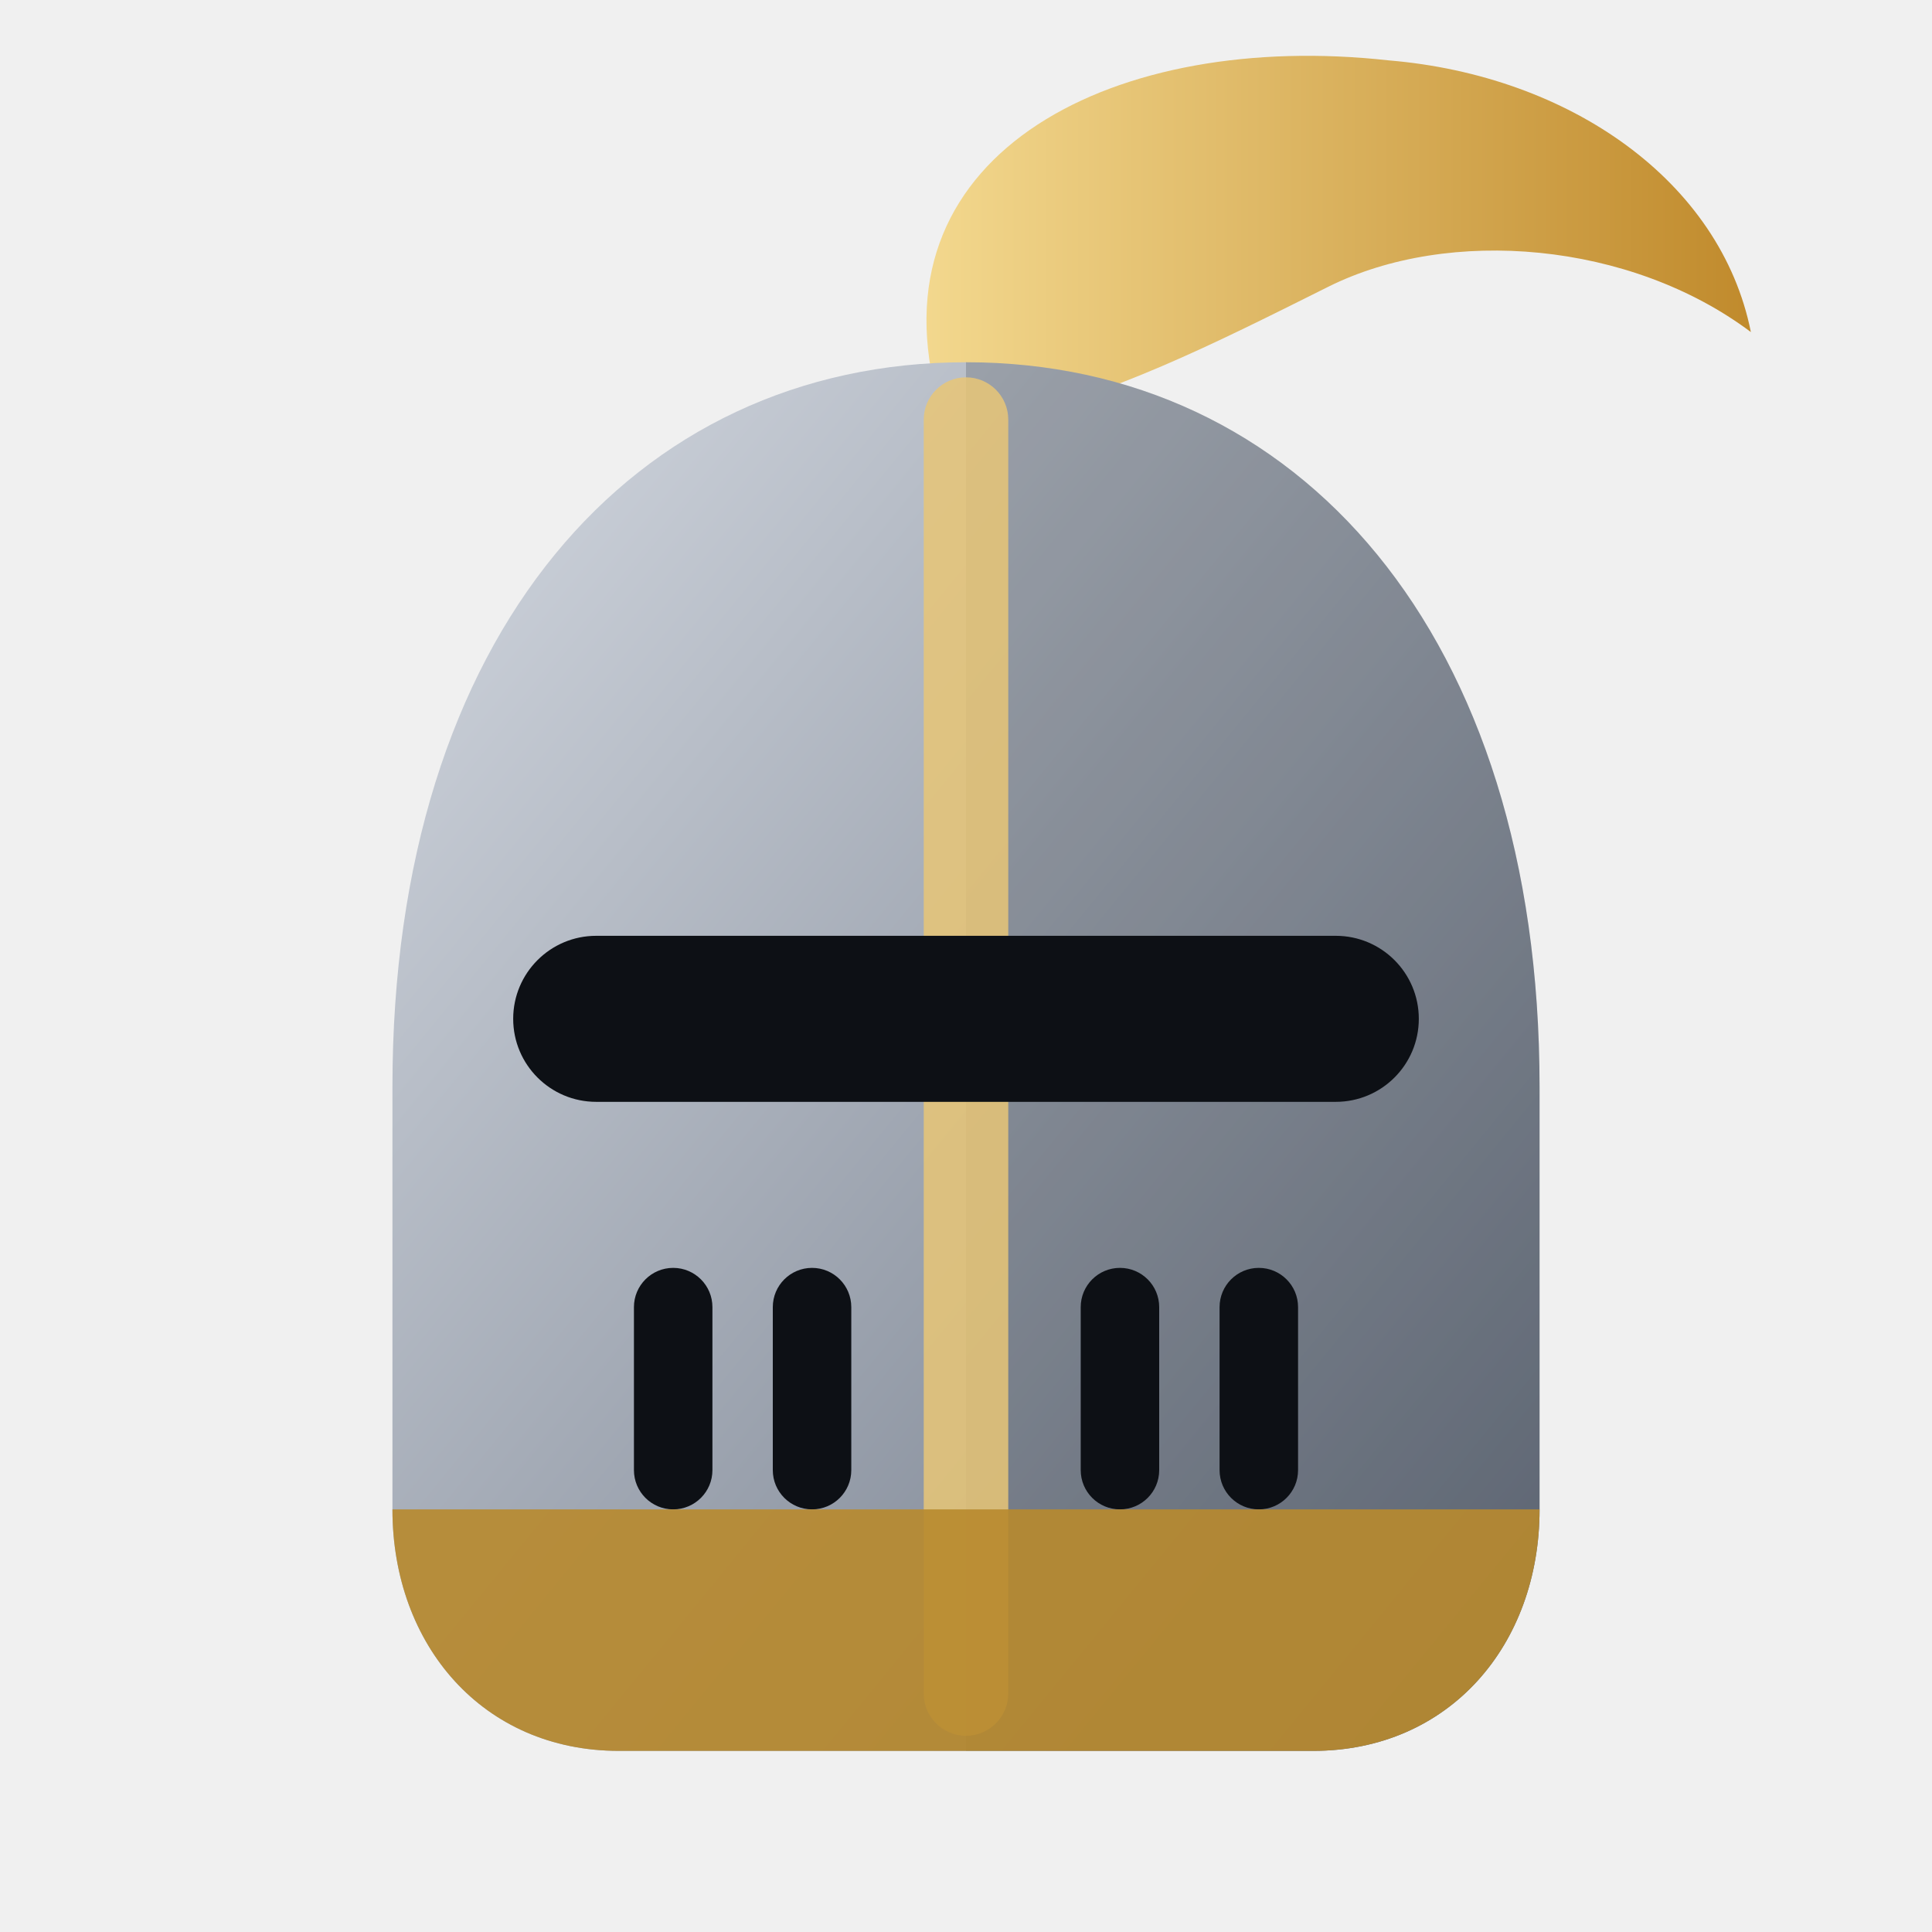
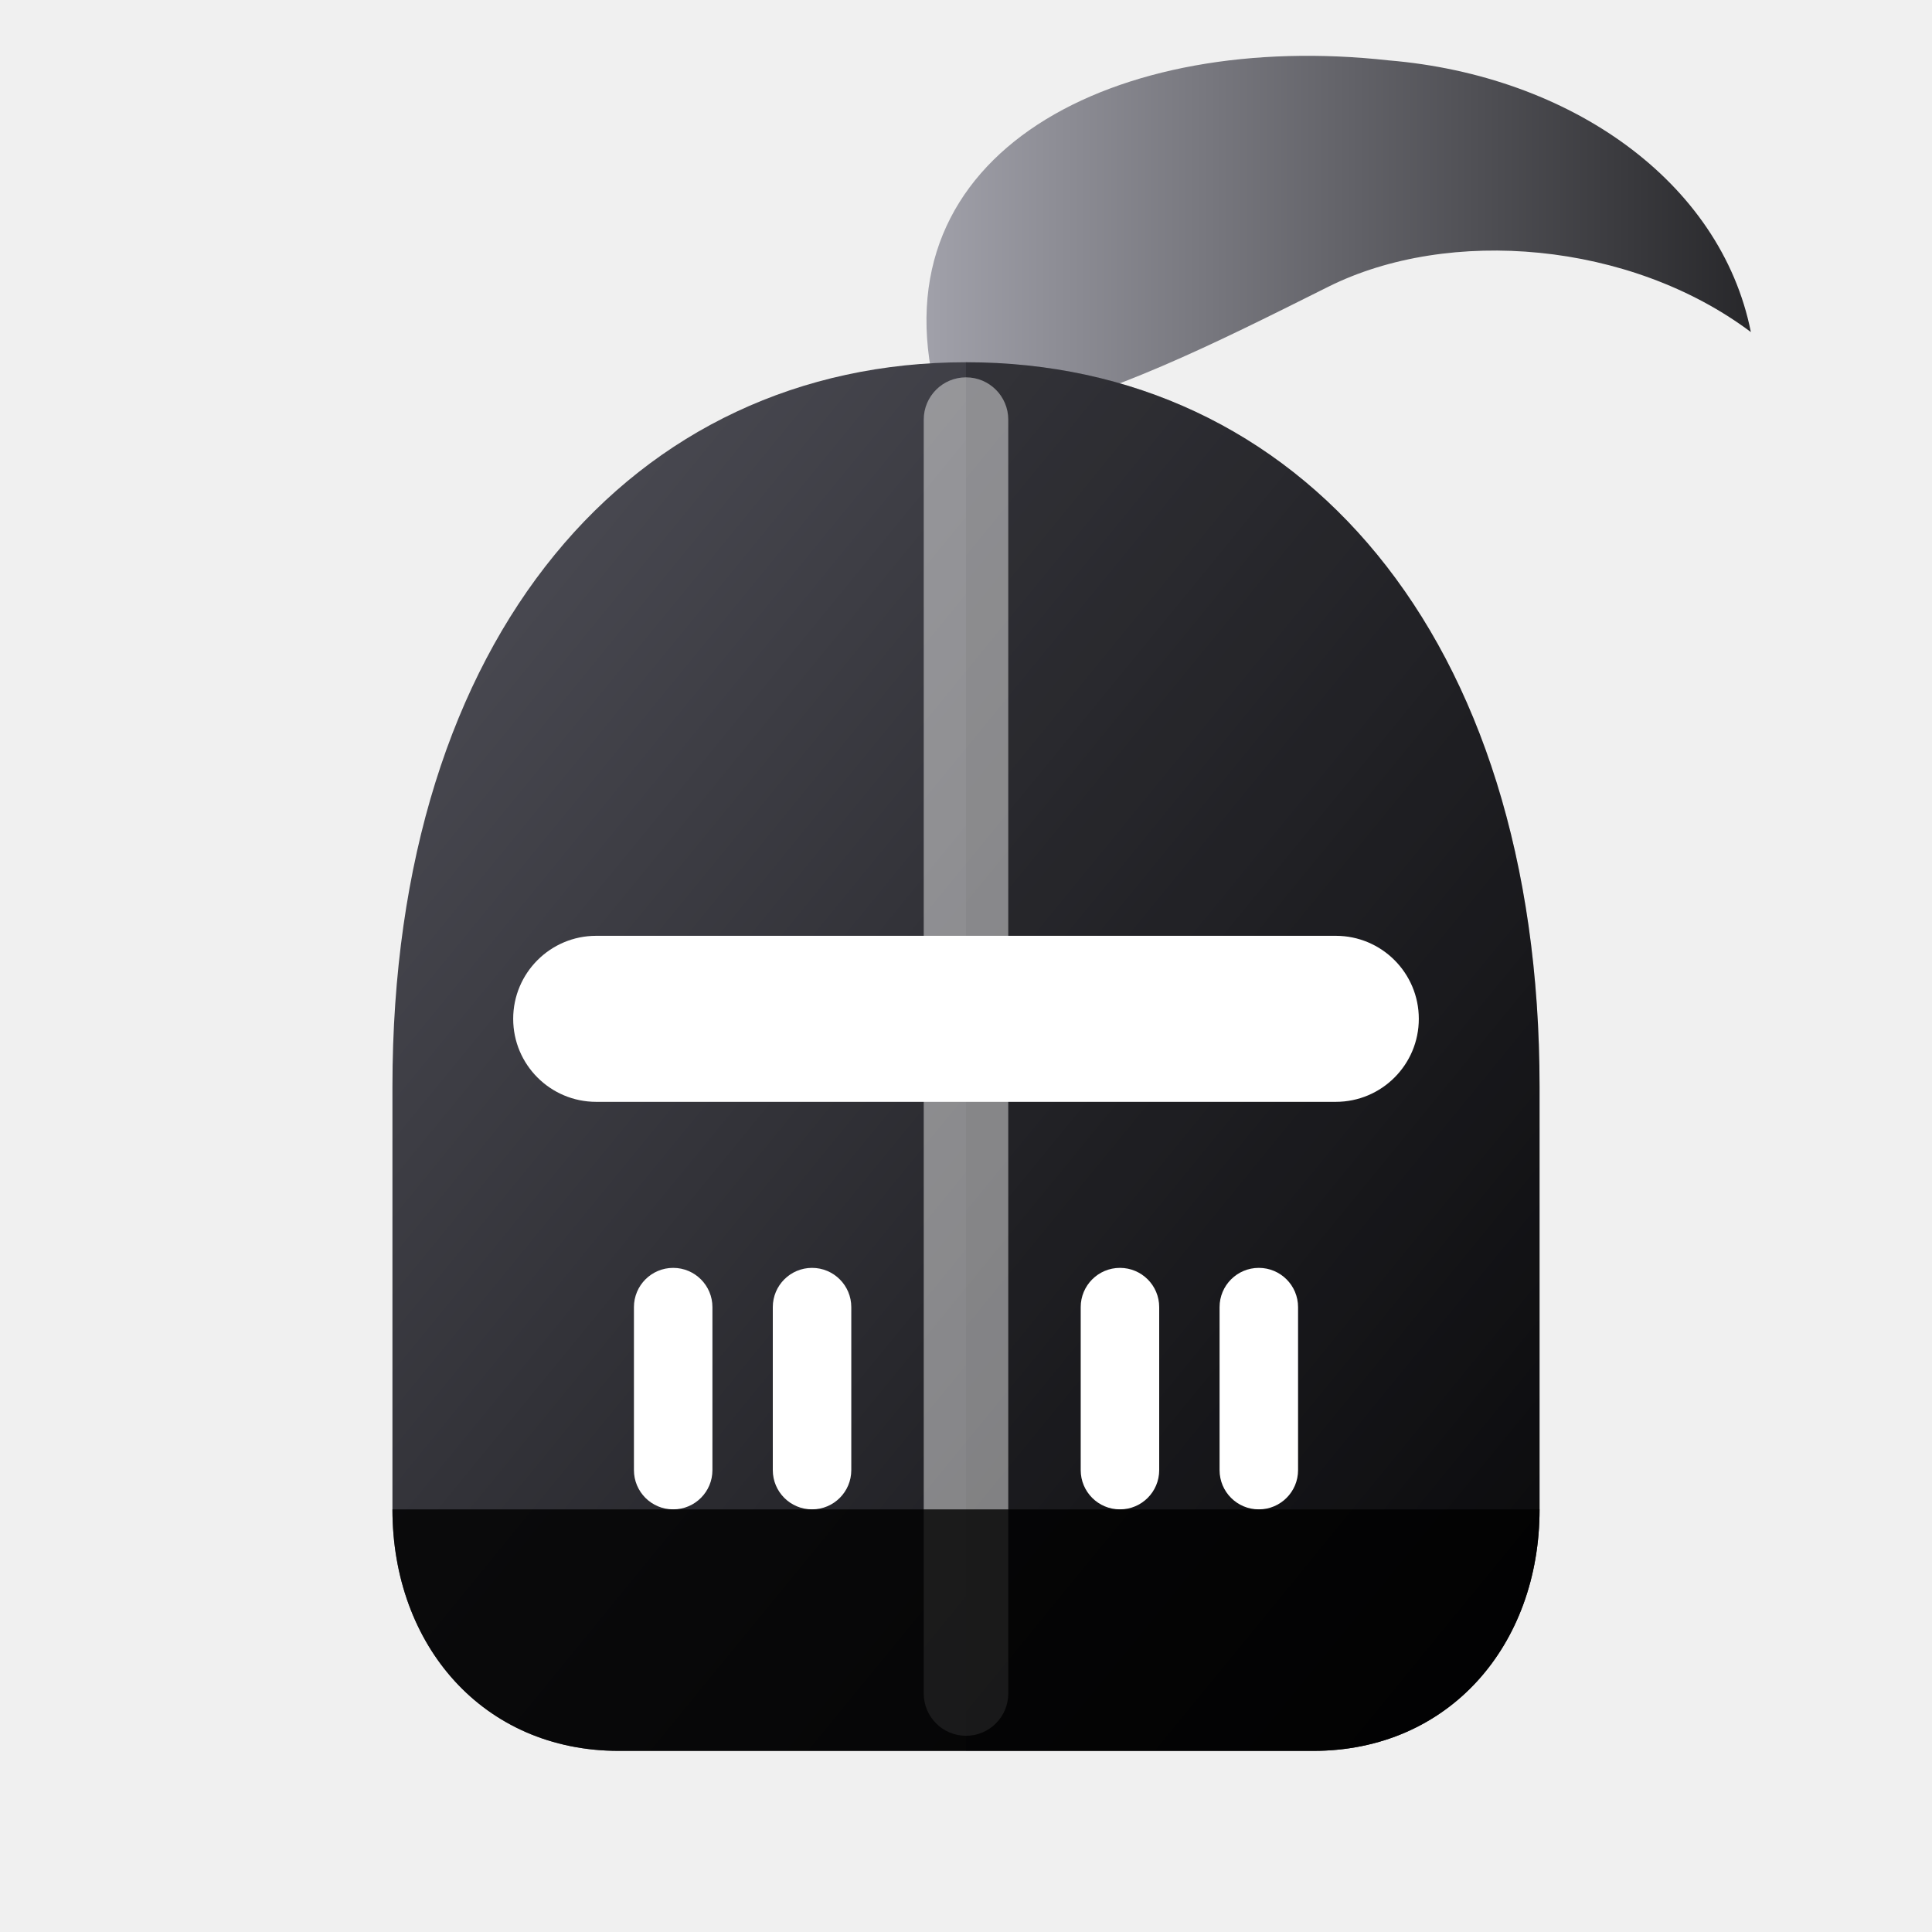
<svg xmlns="http://www.w3.org/2000/svg" viewBox="0 0 64 64">
  <defs>
    <linearGradient id="steel" x1="0" y1="0" x2="1" y2="1">
-       <stop offset="0" stop-color="#D5DAE2" />
-       <stop offset="1" stop-color="#6A7382" />
+       <stop offset="0" stop-color="#52525B" />
+       <stop offset="1" stop-color="#09090B" />
    </linearGradient>
    <linearGradient id="plume" x1="0" y1="0" x2="1" y2="0">
-       <stop offset="0" stop-color="#F3D88E" />
-       <stop offset="1" stop-color="#C08A2C" />
+       <stop offset="0" stop-color="#A1A1AA" />
+       <stop offset="1" stop-color="#27272A" />
    </linearGradient>
  </defs>
  <path d="M31 13 C29 5 37 1 46 2 C52 2.5 57 6 58 11 C54 8 48 7.5 44 9.5 C40 11.5 37 13 33 14 Z" fill="url(#plume)" />
  <path d="M13 36 C13 21 21 12 32 12 C43 12 51 21 51 36 V50 C51 54.5 48 58 43.5 58 H20.5 C16 58 13 54.5 13 50 Z" fill="url(#steel)" />
-   <path d="M32 12 C43 12 51 21 51 36 V50 C51 54.5 48 58 43.5 58 H32 Z" fill="#0D1015" opacity=".18" />
-   <rect x="30.6" y="12.5" width="2.8" height="45" rx="1.4" fill="#E8C677" opacity=".85" />
-   <rect x="17" y="31" width="30" height="5.5" rx="2.75" fill="#0D1015" />
-   <g fill="#0D1015">
+   <path d="M32 12 C43 12 51 21 51 36 V50 C51 54.5 48 58 43.5 58 H32 Z" fill="#000000" opacity=".2" />
+   <rect x="30.6" y="12.5" width="2.8" height="45" rx="1.4" fill="#FFFFFF" opacity=".45" />
+   <rect x="17" y="31" width="30" height="5.5" rx="2.75" fill="#FFFFFF" />
+   <g fill="#FFFFFF">
    <rect x="21" y="42" width="2.6" height="8" rx="1.3" />
    <rect x="25.6" y="42" width="2.6" height="8" rx="1.3" />
    <rect x="35.8" y="42" width="2.6" height="8" rx="1.3" />
    <rect x="40.4" y="42" width="2.6" height="8" rx="1.3" />
  </g>
-   <path d="M13 50 H51 C51 54.5 48 58 43.5 58 H20.5 C16 58 13 54.5 13 50 Z" fill="#B88A2E" opacity=".9" />
+   <path d="M13 50 H51 C51 54.5 48 58 43.5 58 H20.5 C16 58 13 54.5 13 50 Z" fill="#000000" opacity=".8" />
</svg>
